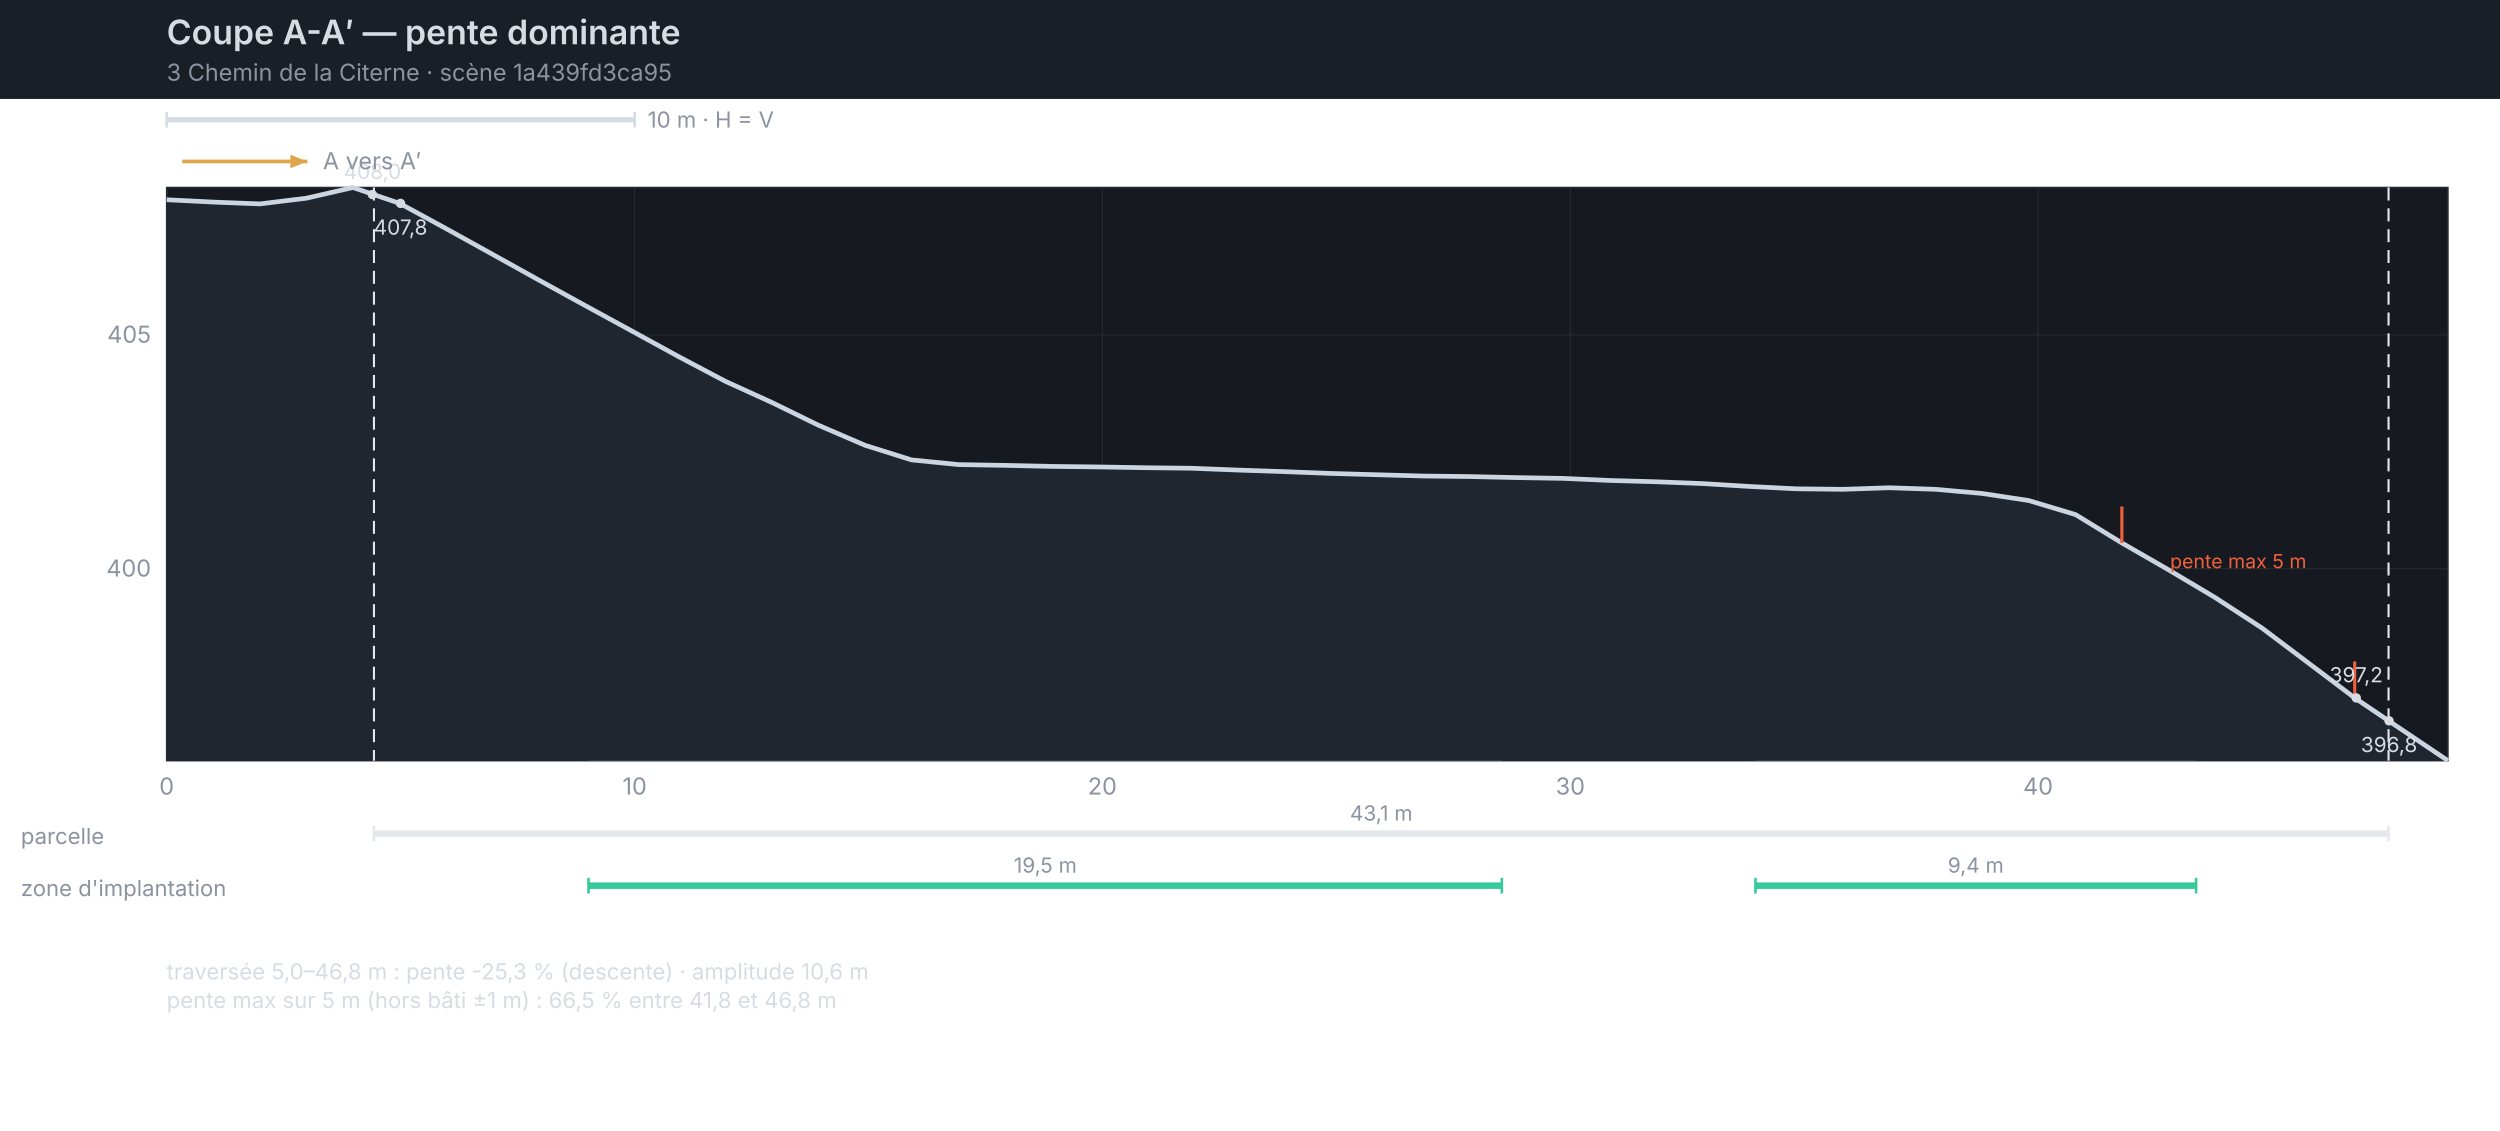
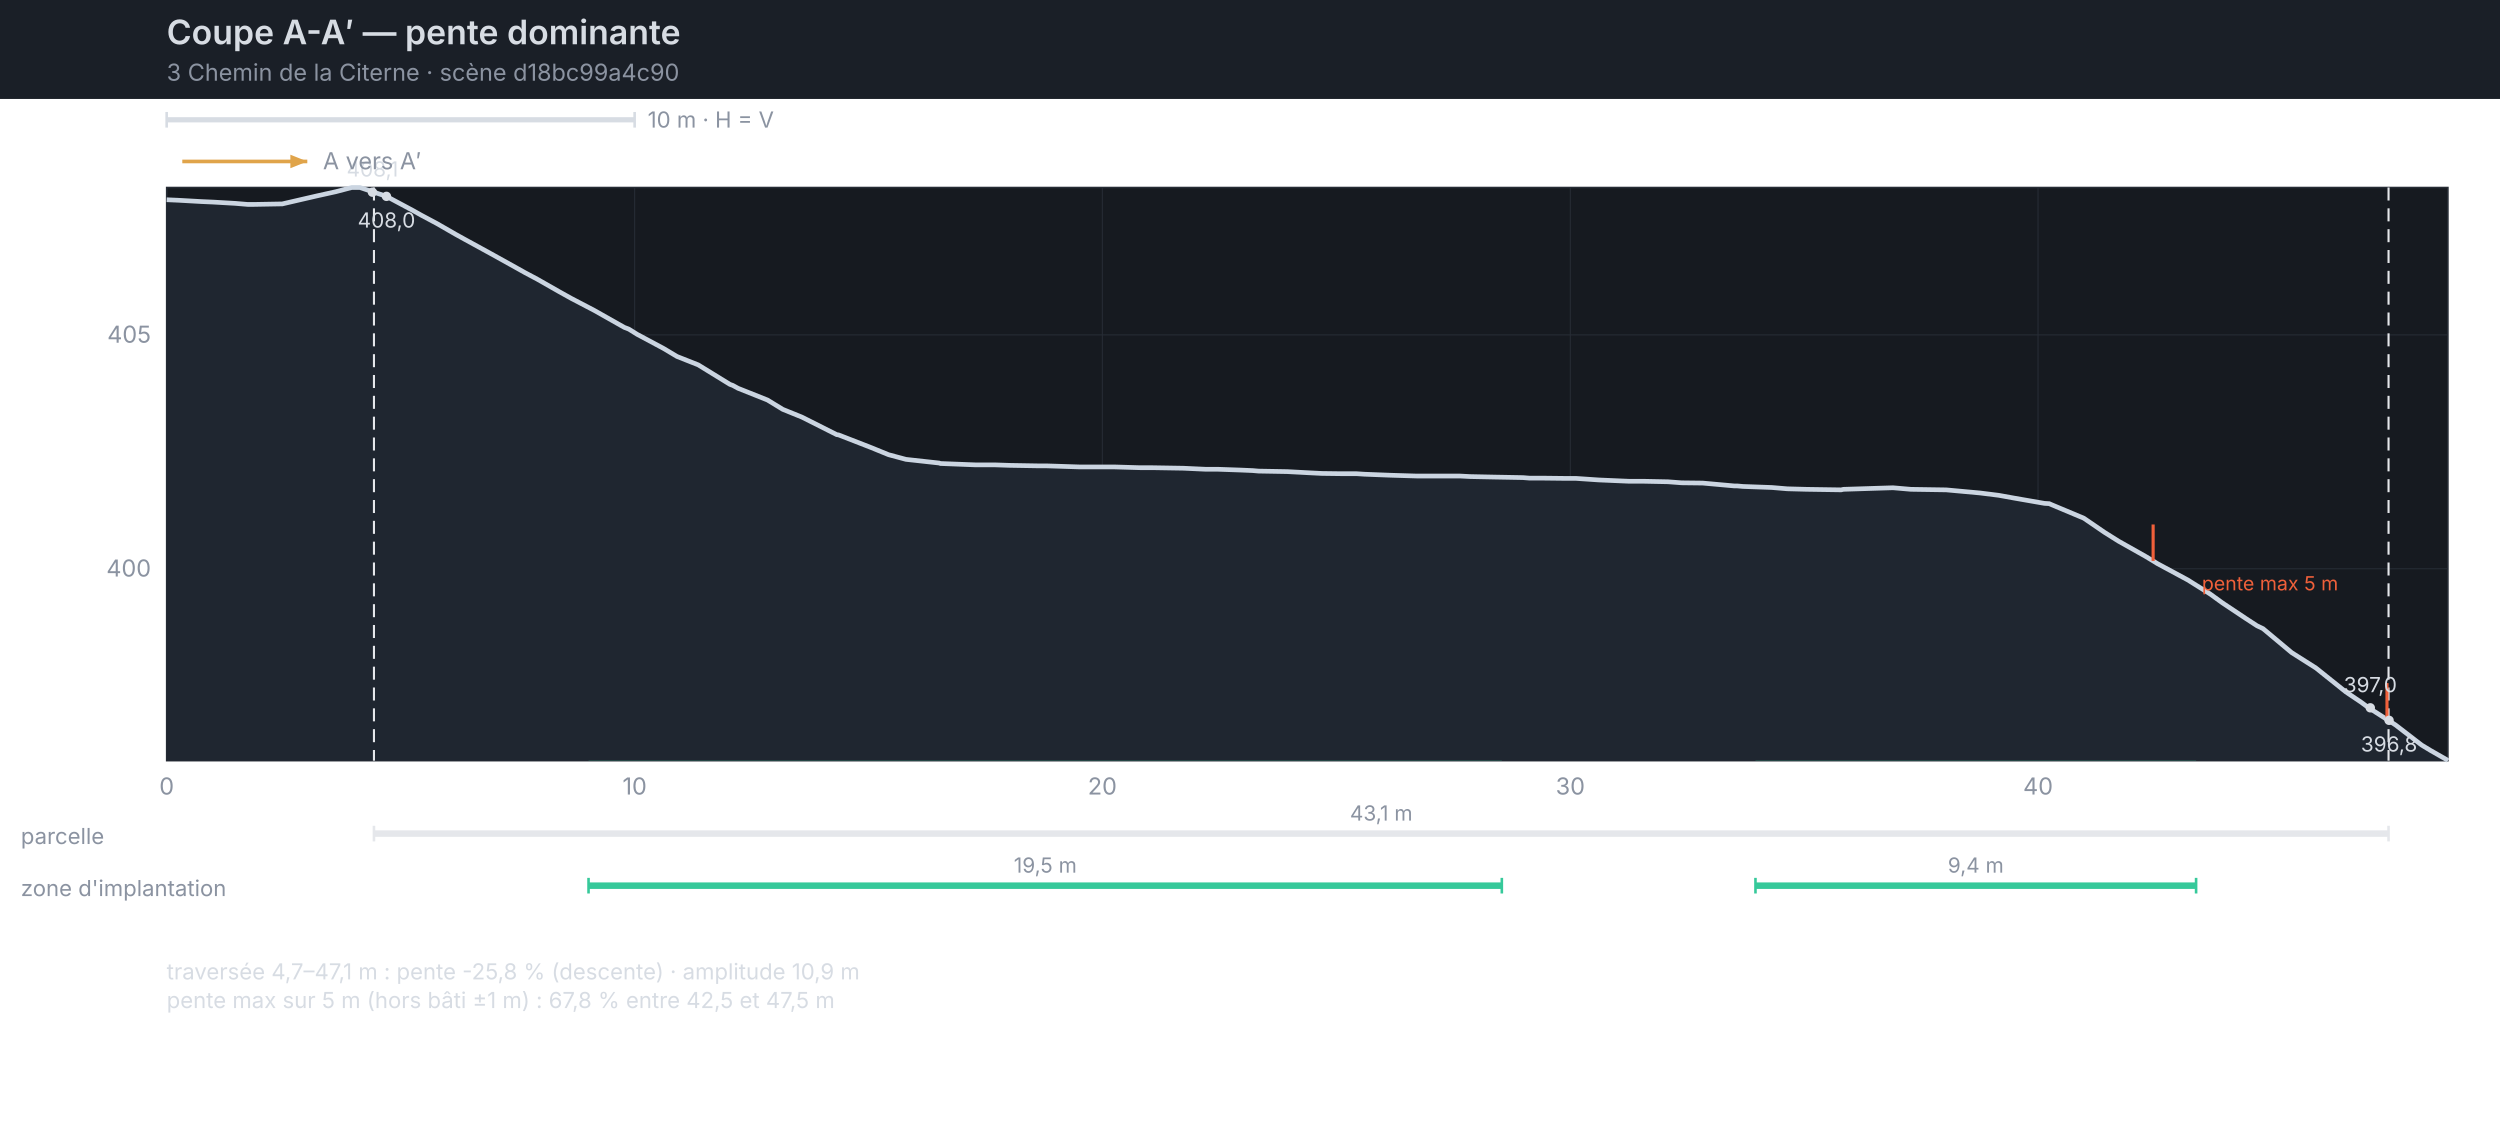
<svg xmlns="http://www.w3.org/2000/svg" viewBox="0 0 960 434" width="960" height="434" role="img" aria-label="Coupe A-A′ — pente dominante" font-family="Inter, Helvetica, Arial, sans-serif" style="background:#0f1115">
  <rect x="0" y="0" width="960" height="38" fill="#1a1f27" />
  <text x="64" y="17" font-size="13" font-weight="600" fill="#d7dce3">Coupe A-A′ — pente dominante</text>
-   <text x="64" y="31" font-size="9" fill="#8b93a1">3 Chemin de la Citerne · scène 1a439fd3ca95</text>
+   <text x="64" y="31" font-size="9" fill="#8b93a1">3 Chemin de la Citerne · scène d18bc99a4c90</text>
  <rect x="64.0" y="72" width="876.0" height="220.1" fill="#161a20" stroke="#262c35" stroke-width="0.6" />
  <line x1="64.0" y1="72" x2="64.0" y2="292.1" stroke="#262c35" stroke-width="0.4" />
  <text x="64.0" y="305.1" text-anchor="middle" font-size="9" fill="#8b93a1">0</text>
  <line x1="243.7" y1="72" x2="243.7" y2="292.1" stroke="#262c35" stroke-width="0.4" />
  <text x="243.7" y="305.1" text-anchor="middle" font-size="9" fill="#8b93a1">10</text>
  <line x1="423.3" y1="72" x2="423.3" y2="292.1" stroke="#262c35" stroke-width="0.4" />
  <text x="423.3" y="305.1" text-anchor="middle" font-size="9" fill="#8b93a1">20</text>
  <line x1="603.0" y1="72" x2="603.0" y2="292.1" stroke="#262c35" stroke-width="0.4" />
  <text x="603.0" y="305.1" text-anchor="middle" font-size="9" fill="#8b93a1">30</text>
  <line x1="782.6" y1="72" x2="782.6" y2="292.1" stroke="#262c35" stroke-width="0.4" />
  <text x="782.6" y="305.1" text-anchor="middle" font-size="9" fill="#8b93a1">40</text>
  <line x1="64.0" y1="218.4" x2="940.0" y2="218.4" stroke="#262c35" stroke-width="0.4" />
  <text x="58.0" y="221.4" text-anchor="end" font-size="9" fill="#8b93a1">400</text>
  <line x1="64.0" y1="128.6" x2="940.0" y2="128.6" stroke="#262c35" stroke-width="0.4" />
  <text x="58.0" y="131.6" text-anchor="end" font-size="9" fill="#8b93a1">405</text>
  <rect x="226.0" y="287.1" width="350.7" height="5" fill="#36c99a" fill-opacity="0.85" />
  <rect x="674.1" y="287.1" width="169.2" height="5" fill="#36c99a" fill-opacity="0.85" />
-   <polygon points="64.0,76.7 82.0,77.6 99.8,78.3 117.7,76.1 135.5,72.0 153.5,78.1 171.3,87.8 189.2,97.7 207.0,107.6 225.0,117.5 242.8,127.2 260.7,137.0 278.5,146.4 296.5,154.6 314.3,163.3 332.2,171.0 350.0,176.6 368.0,178.4 385.8,178.7 403.7,179.1 421.5,179.3 439.5,179.6 457.3,179.8 475.2,180.5 493.0,181.1 511.0,181.8 528.8,182.3 546.7,182.8 564.5,183.0 582.5,183.4 600.3,183.7 618.2,184.5 636.0,185.0 654.0,185.7 671.8,186.8 689.7,187.7 707.5,187.9 725.5,187.3 743.3,187.9 761.2,189.5 779.0,192.2 797.0,197.6 814.8,208.5 832.7,218.8 850.5,229.4 868.5,241.1 886.3,254.5 904.2,268.0 922.0,280.0 940.0,292.1 940.0,292.1 64.0,292.1" fill="#1f2630" stroke="none" />
-   <polyline points="64.0,76.7 82.0,77.6 99.8,78.3 117.7,76.1 135.5,72.0 153.5,78.1 171.3,87.8 189.2,97.7 207.0,107.6 225.0,117.5 242.8,127.2 260.7,137.0 278.5,146.4 296.5,154.6 314.3,163.3 332.2,171.0 350.0,176.6 368.0,178.4 385.8,178.7 403.7,179.1 421.5,179.3 439.5,179.6 457.3,179.8 475.2,180.5 493.0,181.1 511.0,181.8 528.8,182.3 546.7,182.8 564.5,183.0 582.5,183.4 600.3,183.7 618.2,184.5 636.0,185.0 654.0,185.7 671.8,186.8 689.7,187.7 707.5,187.9 725.5,187.3 743.3,187.9 761.2,189.5 779.0,192.2 797.0,197.6 814.8,208.5 832.7,218.8 850.5,229.4 868.5,241.1 886.3,254.5 904.2,268.0 922.0,280.0 940.0,292.1" fill="none" stroke="#cbd5e1" stroke-width="1.8" />
+   <polygon points="64.0,76.7 68.5,76.9 77.3,77.4 81.8,77.6 90.4,78.1 95.1,78.5 97.6,78.5 108.4,78.3 117.9,76.1 121.8,75.2 129.0,73.6 135.1,72.0 138.2,72.0 148.4,75.4 158.5,80.8 161.7,82.6 167.7,85.8 175.0,90.0 178.8,92.1 188.3,97.3 199.1,103.3 201.6,104.7 206.3,107.2 214.9,112.1 219.4,114.6 228.2,119.2 239.7,125.7 241.5,126.4 244.7,128.4 254.8,133.8 260.0,136.9 268.1,140.1 280.3,147.6 281.4,148.0 283.4,149.1 294.7,153.6 300.6,157.2 308.0,160.2 320.9,166.7 321.3,166.9 322.0,167.0 334.6,171.9 341.2,174.6 347.9,176.4 360.6,177.8 361.2,178.0 361.5,178.0 374.4,178.5 381.8,178.5 387.7,178.7 399.2,178.9 401.0,178.9 402.1,178.9 414.5,179.3 422.4,179.3 427.8,179.3 437.9,179.6 441.1,179.6 442.7,179.6 454.4,179.8 463.0,180.2 467.7,180.2 476.3,180.5 481.0,180.7 483.3,180.9 494.3,181.1 503.6,181.6 507.6,181.8 514.9,181.9 520.9,181.9 523.9,182.1 534.2,182.5 544.2,182.8 547.5,182.8 553.6,182.8 560.7,182.8 564.5,183.0 574.0,183.2 584.8,183.4 587.3,183.6 592.2,183.6 600.6,183.7 605.1,183.7 613.9,184.3 625.4,184.8 627.2,184.8 630.8,184.8 640.5,185.0 645.7,185.4 653.8,185.5 666.0,186.6 667.1,186.6 669.3,186.8 680.4,187.2 686.3,187.7 693.7,187.9 706.6,188.1 707.0,188.1 707.9,187.9 720.5,187.5 726.9,187.3 733.8,187.9 746.5,188.1 747.1,188.1 747.2,188.1 760.3,189.3 767.5,190.2 773.6,191.3 785.1,193.3 786.9,193.4 787.8,193.8 800.2,199.0 808.1,204.4 813.5,207.8 823.8,213.6 826.8,215.4 828.4,216.4 840.1,222.7 848.7,228.1 853.4,231.5 862.4,237.5 866.7,240.3 869.0,241.4 880.0,250.6 889.3,256.5 893.3,259.7 900.8,265.7 906.6,269.6 909.6,271.8 919.9,278.4 929.9,286.1 933.2,288.1 939.5,291.7 940.0,292.1 940.0,292.1 64.0,292.1" fill="#1f2630" stroke="none" />
+   <polyline points="64.0,76.7 68.5,76.9 77.3,77.4 81.8,77.6 90.4,78.1 95.1,78.5 97.6,78.5 108.4,78.3 117.9,76.1 121.8,75.2 129.0,73.6 135.1,72.0 138.2,72.0 148.4,75.4 158.5,80.8 161.7,82.6 167.7,85.8 175.0,90.0 178.8,92.1 188.3,97.3 199.1,103.3 201.6,104.7 206.3,107.2 214.9,112.1 219.4,114.6 228.2,119.2 239.7,125.7 241.5,126.4 244.7,128.4 254.8,133.8 260.0,136.9 268.1,140.1 280.3,147.6 281.4,148.0 283.4,149.1 294.7,153.6 300.6,157.2 308.0,160.2 320.9,166.7 321.3,166.9 322.0,167.0 334.6,171.9 341.2,174.6 347.9,176.4 360.6,177.8 361.2,178.0 361.5,178.0 374.4,178.5 381.8,178.5 387.7,178.7 399.2,178.9 401.0,178.9 402.1,178.9 414.5,179.3 422.4,179.3 427.8,179.3 437.9,179.6 441.1,179.6 442.7,179.6 454.4,179.8 463.0,180.2 467.7,180.2 476.3,180.5 481.0,180.7 483.3,180.9 494.3,181.1 503.6,181.6 507.6,181.8 514.9,181.9 520.9,181.9 523.9,182.1 534.2,182.5 544.2,182.8 547.5,182.8 553.6,182.8 560.7,182.8 564.5,183.0 574.0,183.2 584.8,183.4 587.3,183.6 592.2,183.6 600.6,183.7 605.1,183.7 613.9,184.3 625.4,184.8 627.2,184.8 630.8,184.8 640.5,185.0 645.7,185.4 653.8,185.5 666.0,186.6 667.1,186.6 669.3,186.8 680.4,187.2 686.3,187.7 693.7,187.9 706.6,188.1 707.0,188.1 707.9,187.9 720.5,187.5 726.9,187.3 733.8,187.9 746.5,188.1 747.1,188.1 747.2,188.1 760.3,189.3 767.5,190.2 773.6,191.3 785.1,193.3 786.9,193.4 787.8,193.8 800.2,199.0 808.1,204.4 813.5,207.8 823.8,213.6 826.8,215.4 828.4,216.4 840.1,222.7 848.7,228.1 853.4,231.5 862.4,237.5 866.7,240.3 869.0,241.4 880.0,250.6 889.3,256.5 893.3,259.7 900.8,265.7 906.6,269.6 909.6,271.8 919.9,278.4 929.9,286.1 933.2,288.1 939.5,291.7 940.0,292.1" fill="none" stroke="#cbd5e1" stroke-width="1.8" />
  <line x1="143.6" y1="72" x2="143.6" y2="292.1" stroke="#e5e7eb" stroke-width="0.8" stroke-dasharray="5 3" />
  <line x1="917.2" y1="72" x2="917.2" y2="292.1" stroke="#e5e7eb" stroke-width="0.8" stroke-dasharray="5 3" />
-   <line x1="814.8" y1="208.5" x2="814.8" y2="194.5" stroke="#f0603a" stroke-width="1.2" />
-   <line x1="904.2" y1="268.0" x2="904.2" y2="254.0" stroke="#f0603a" stroke-width="1.2" />
-   <text x="859.5" y="218.2" text-anchor="middle" font-size="7.5" fill="#f0603a">pente max 5 m</text>
-   <circle cx="143.0" cy="74.7" r="1.8" fill="#d7dce3" />
-   <text x="143.0" y="68.7" text-anchor="middle" font-size="8" fill="#d7dce3">408,0</text>
-   <circle cx="153.8" cy="78.1" r="1.8" fill="#d7dce3" />
-   <text x="153.8" y="90.1" text-anchor="middle" font-size="8" fill="#d7dce3">407,8</text>
-   <circle cx="904.8" cy="268.0" r="1.8" fill="#d7dce3" />
-   <text x="904.8" y="262.0" text-anchor="middle" font-size="8" fill="#d7dce3">397,2</text>
-   <circle cx="917.4" cy="276.8" r="1.8" fill="#d7dce3" />
-   <text x="917.4" y="288.8" text-anchor="middle" font-size="8" fill="#d7dce3">396,8</text>
+   <line x1="826.8" y1="215.4" x2="826.8" y2="201.4" stroke="#f0603a" stroke-width="1.2" />
+   <line x1="916.6" y1="276.3" x2="916.6" y2="262.3" stroke="#f0603a" stroke-width="1.2" />
+   <text x="871.7" y="226.7" text-anchor="middle" font-size="7.5" fill="#f0603a">pente max 5 m</text>
+   <circle cx="143.0" cy="73.8" r="1.8" fill="#d7dce3" />
+   <text x="143.0" y="67.8" text-anchor="middle" font-size="8" fill="#d7dce3">408,1</text>
+   <circle cx="148.4" cy="75.4" r="1.8" fill="#d7dce3" />
+   <text x="148.4" y="87.4" text-anchor="middle" font-size="8" fill="#d7dce3">408,0</text>
+   <circle cx="910.2" cy="271.8" r="1.8" fill="#d7dce3" />
+   <text x="910.2" y="265.8" text-anchor="middle" font-size="8" fill="#d7dce3">397,0</text>
+   <circle cx="917.4" cy="276.6" r="1.8" fill="#d7dce3" />
+   <text x="917.4" y="288.6" text-anchor="middle" font-size="8" fill="#d7dce3">396,8</text>
  <line x1="70.0" y1="62.0" x2="118.0" y2="62.0" stroke="#e0a44a" stroke-width="1.4" />
  <polygon points="118.0,62.0 111.5,64.6 111.5,59.4" fill="#e0a44a" />
  <text x="124.0" y="65.0" font-size="9" fill="#8b93a1">A vers A′</text>
  <line x1="64.0" y1="46.0" x2="243.7" y2="46.0" stroke="#d7dce3" stroke-width="2" />
  <line x1="64.0" y1="43.0" x2="64.0" y2="49.0" stroke="#d7dce3" stroke-width="1" />
  <line x1="243.7" y1="43.0" x2="243.7" y2="49.0" stroke="#d7dce3" stroke-width="1" />
  <text x="248.7" y="49.0" font-size="8.5" fill="#8b93a1">10 m · H = V</text>
  <text x="8" y="324.1" font-size="8.5" fill="#8b93a1">parcelle</text>
  <line x1="143.6" y1="320.1" x2="917.2" y2="320.1" stroke="#e5e7eb" stroke-width="2.5" />
  <line x1="143.6" y1="317.1" x2="143.6" y2="323.1" stroke="#e5e7eb" stroke-width="1" />
  <line x1="917.2" y1="317.1" x2="917.2" y2="323.1" stroke="#e5e7eb" stroke-width="1" />
  <text x="530.4" y="315.1" text-anchor="middle" font-size="8" fill="#8b93a1">43,1 m</text>
  <text x="8" y="344.1" font-size="8.5" fill="#8b93a1">zone d'implantation</text>
  <line x1="226.0" y1="340.1" x2="576.7" y2="340.1" stroke="#36c99a" stroke-width="2.5" />
  <line x1="226.0" y1="337.1" x2="226.0" y2="343.1" stroke="#36c99a" stroke-width="1" />
  <line x1="576.7" y1="337.1" x2="576.7" y2="343.1" stroke="#36c99a" stroke-width="1" />
  <text x="401.4" y="335.1" text-anchor="middle" font-size="8" fill="#8b93a1">19,5 m</text>
  <line x1="674.1" y1="340.1" x2="843.3" y2="340.1" stroke="#36c99a" stroke-width="2.5" />
  <line x1="674.1" y1="337.1" x2="674.1" y2="343.1" stroke="#36c99a" stroke-width="1" />
  <line x1="843.3" y1="337.1" x2="843.3" y2="343.1" stroke="#36c99a" stroke-width="1" />
  <text x="758.7" y="335.1" text-anchor="middle" font-size="8" fill="#8b93a1">9,4 m</text>
-   <text x="64" y="376.1" font-size="8.5" fill="#d7dce3">traversée 5,0–46,8 m : pente -25,3 % (descente) · amplitude 10,6 m</text>
-   <text x="64" y="387.1" font-size="8.5" fill="#d7dce3">pente max sur 5 m (hors bâti ±1 m) : 66,5 % entre 41,8 et 46,8 m</text>
+   <text x="64" y="376.1" font-size="8.5" fill="#d7dce3">traversée 4,7–47,1 m : pente -25,8 % (descente) · amplitude 10,9 m</text>
+   <text x="64" y="387.1" font-size="8.5" fill="#d7dce3">pente max sur 5 m (hors bâti ±1 m) : 67,8 % entre 42,5 et 47,5 m</text>
</svg>
